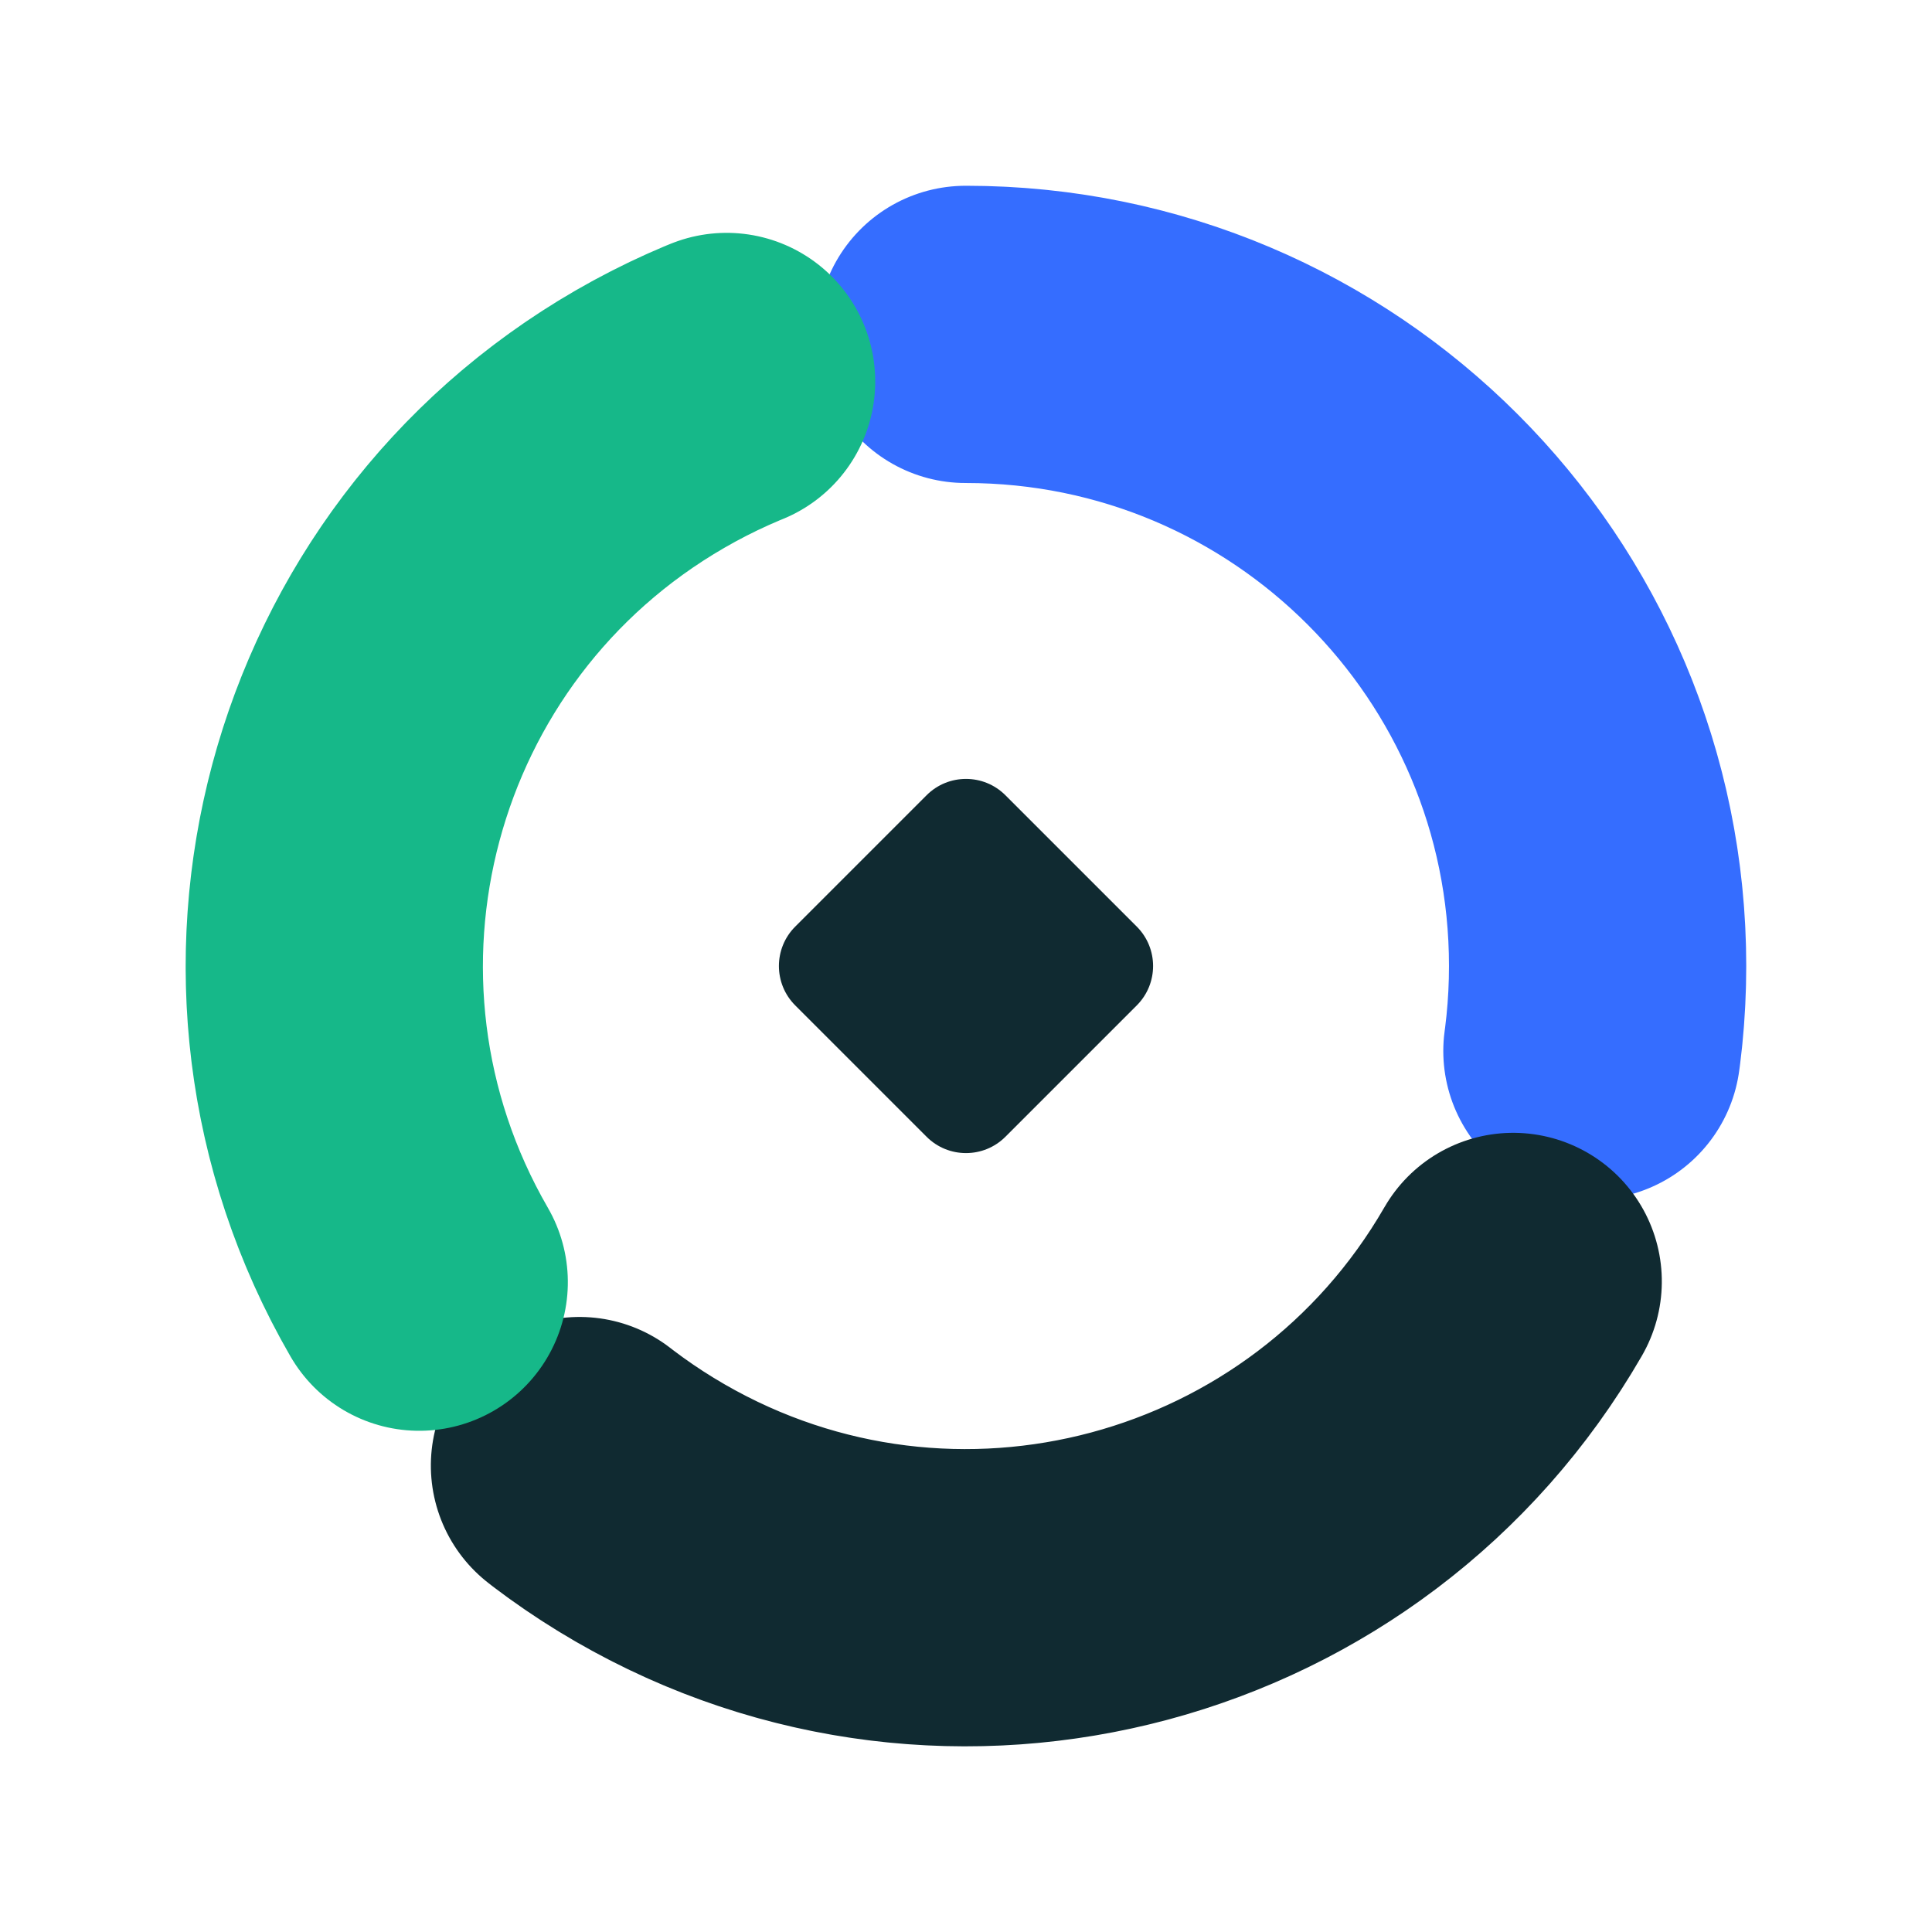
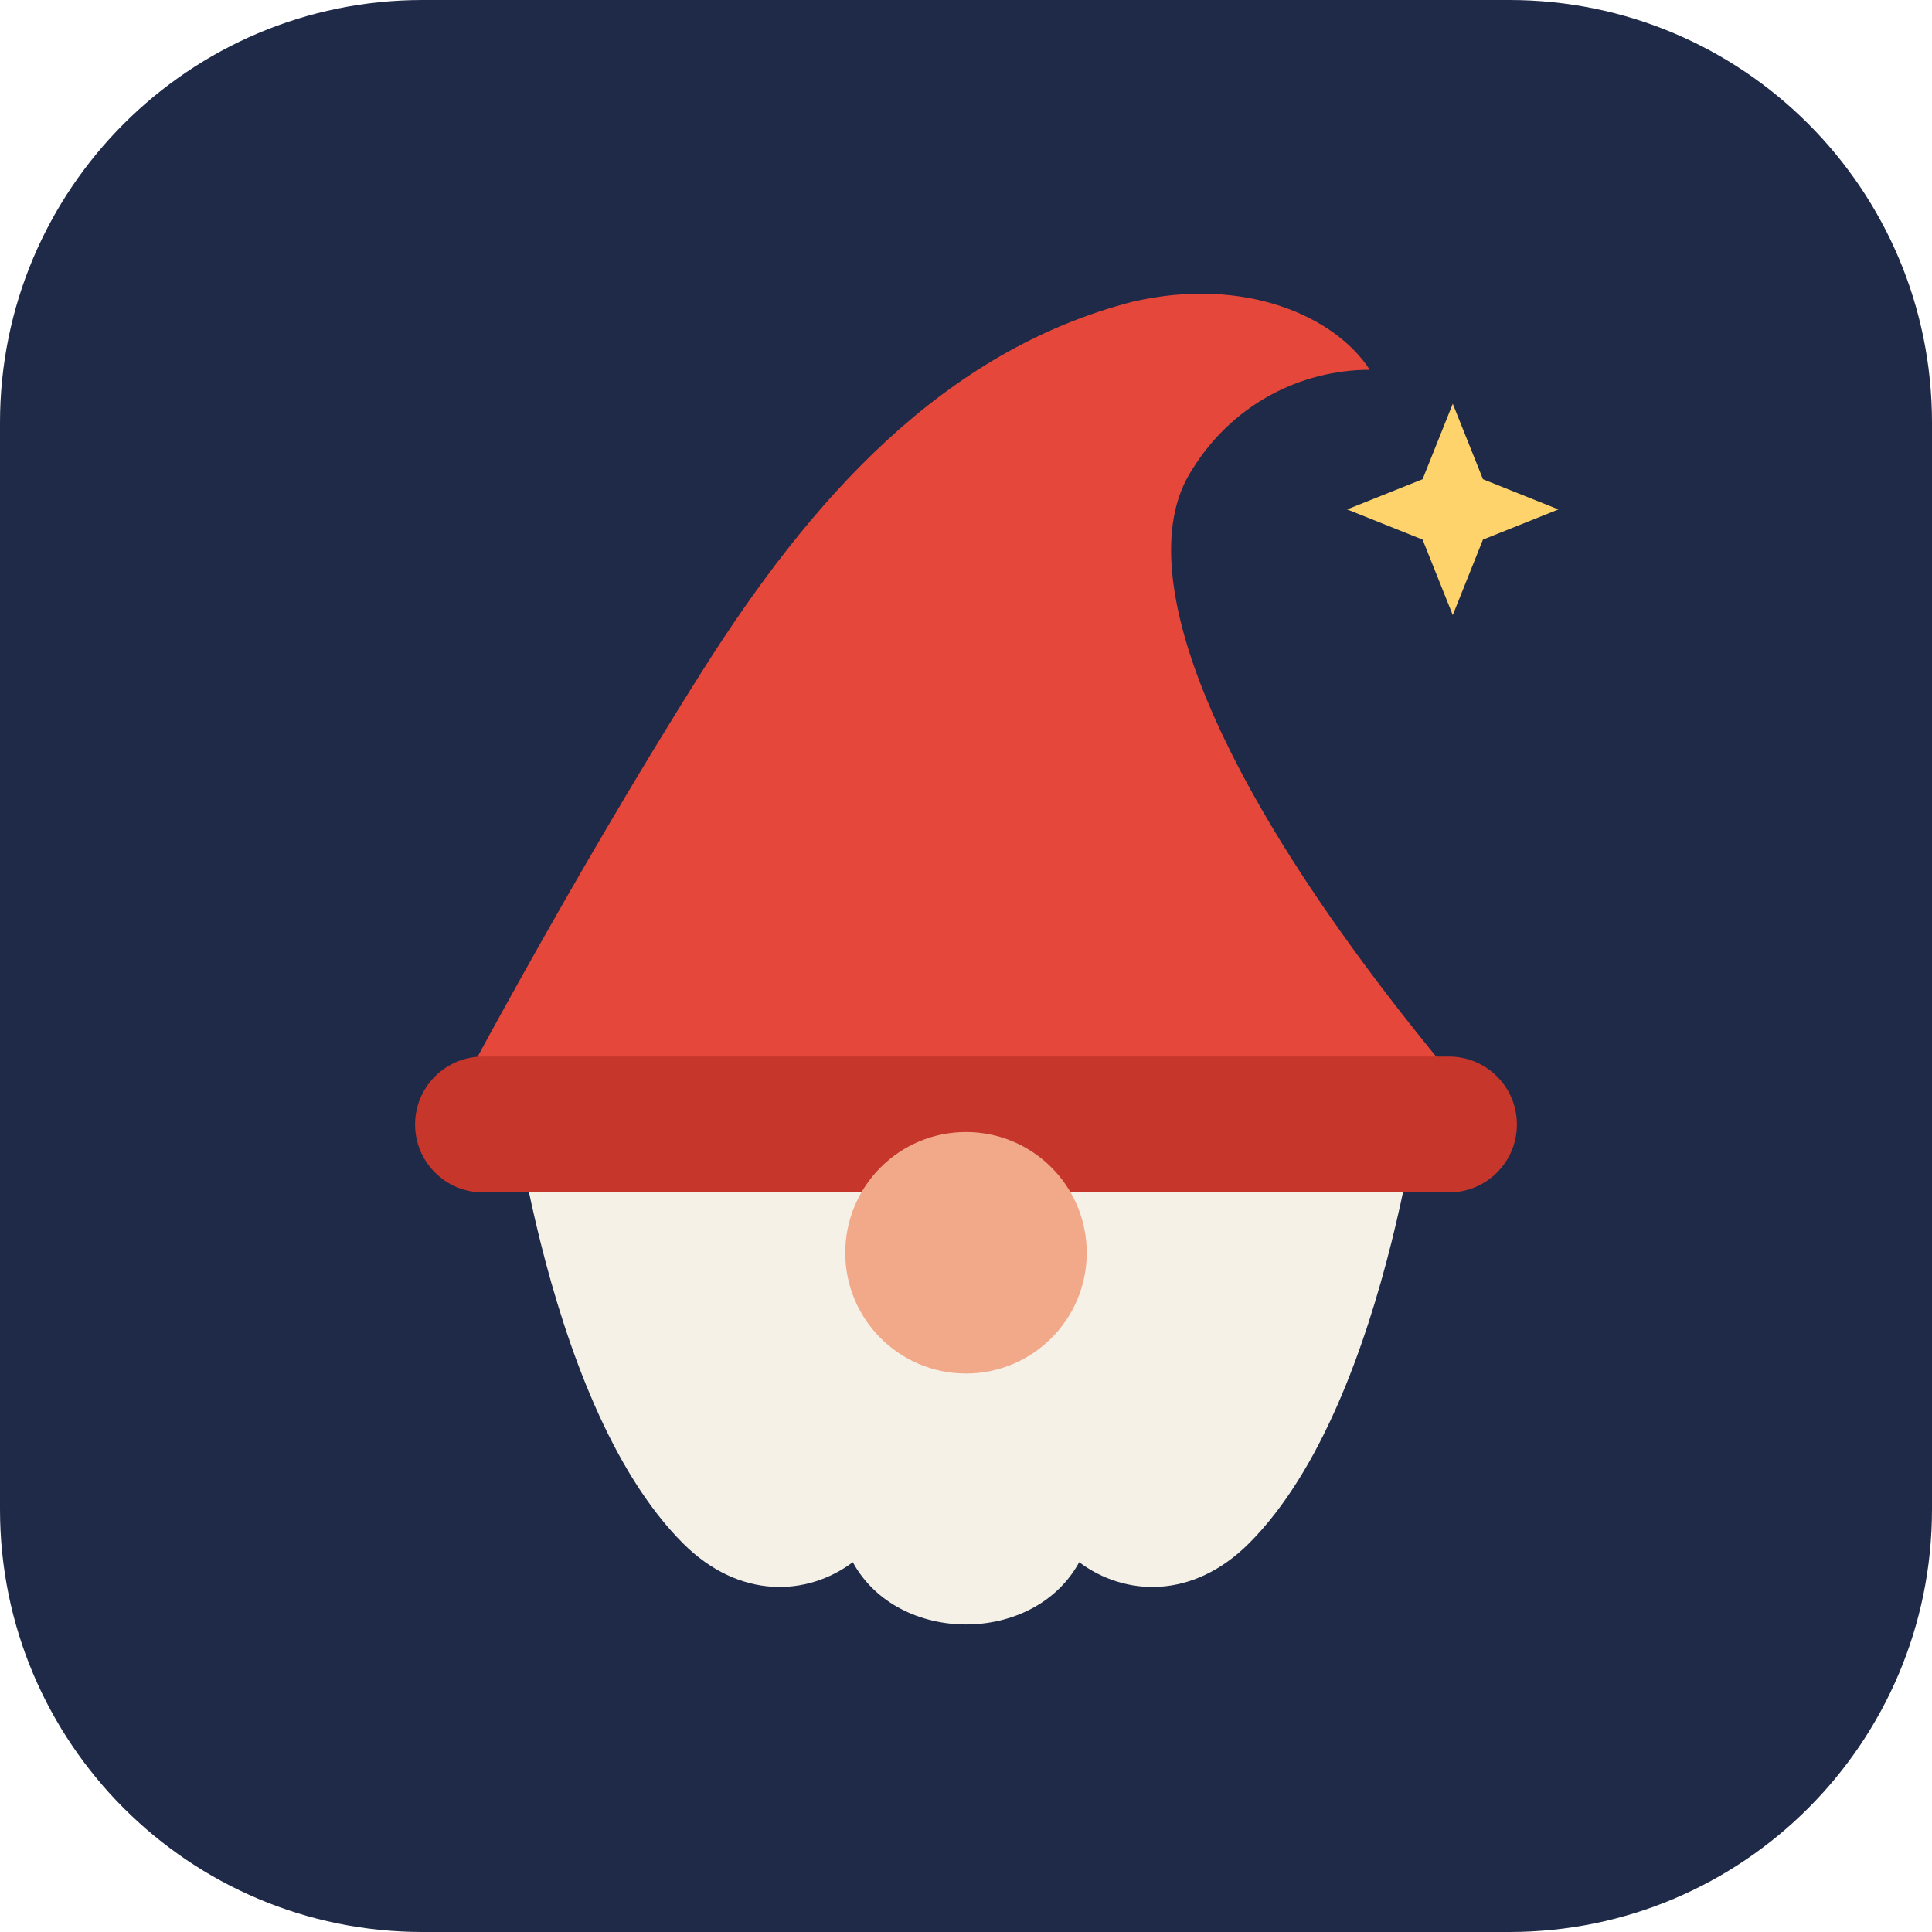
- <svg xmlns="http://www.w3.org/2000/svg" viewBox="12 12 104 104" role="img" aria-labelledby="title">
-   <g fill="none" stroke-linecap="round" stroke-width="16">
-     <circle cx="64" cy="64" r="34" stroke="#356dff" stroke-dasharray="58 155.63" transform="rotate(-90 64 64)" />
-     <circle cx="64" cy="64" r="34" stroke="#102a31" stroke-dasharray="58 155.63" transform="rotate(30 64 64)" />
-     <circle cx="64" cy="64" r="34" stroke="#16b889" stroke-dasharray="58 155.63" transform="rotate(150 64 64)" />
-   </g>
-   <rect width="16" height="16" x="56" y="56" rx="3" fill="#102a31" transform="rotate(45 64 64)" />
+ <svg xmlns="http://www.w3.org/2000/svg" viewBox="0 0 1024 1024">
+   <rect width="1024" height="1024" rx="224" fill="#1E2A47" />
+   <path d="M770 214 l16 40 l40 16 l-40 16 l-16 40 l-16 -40 l-40 -16 l40 -16 z" fill="#FFD36B" />
+   <path d="M268 556            C268 556 286 742 362 818            C392 848 428 846 452 828            C476 872 548 872 572 828            C596 846 632 848 662 818            C738 742 756 556 756 556 Z" fill="#F6F1E7" />
+   <path d="M236 592            C236 592 300 470 372 356            C430 264 500 186 600 160            C660 146 708 168 726 196            C690 196 652 214 630 252            C600 304 640 420 788 592 Z" fill="#E5483B" />
+   <rect x="220" y="560" width="584" height="72" rx="36" fill="#C7362B" />
+   <circle cx="512" cy="664" r="64" fill="#F2A98A" />
</svg>
